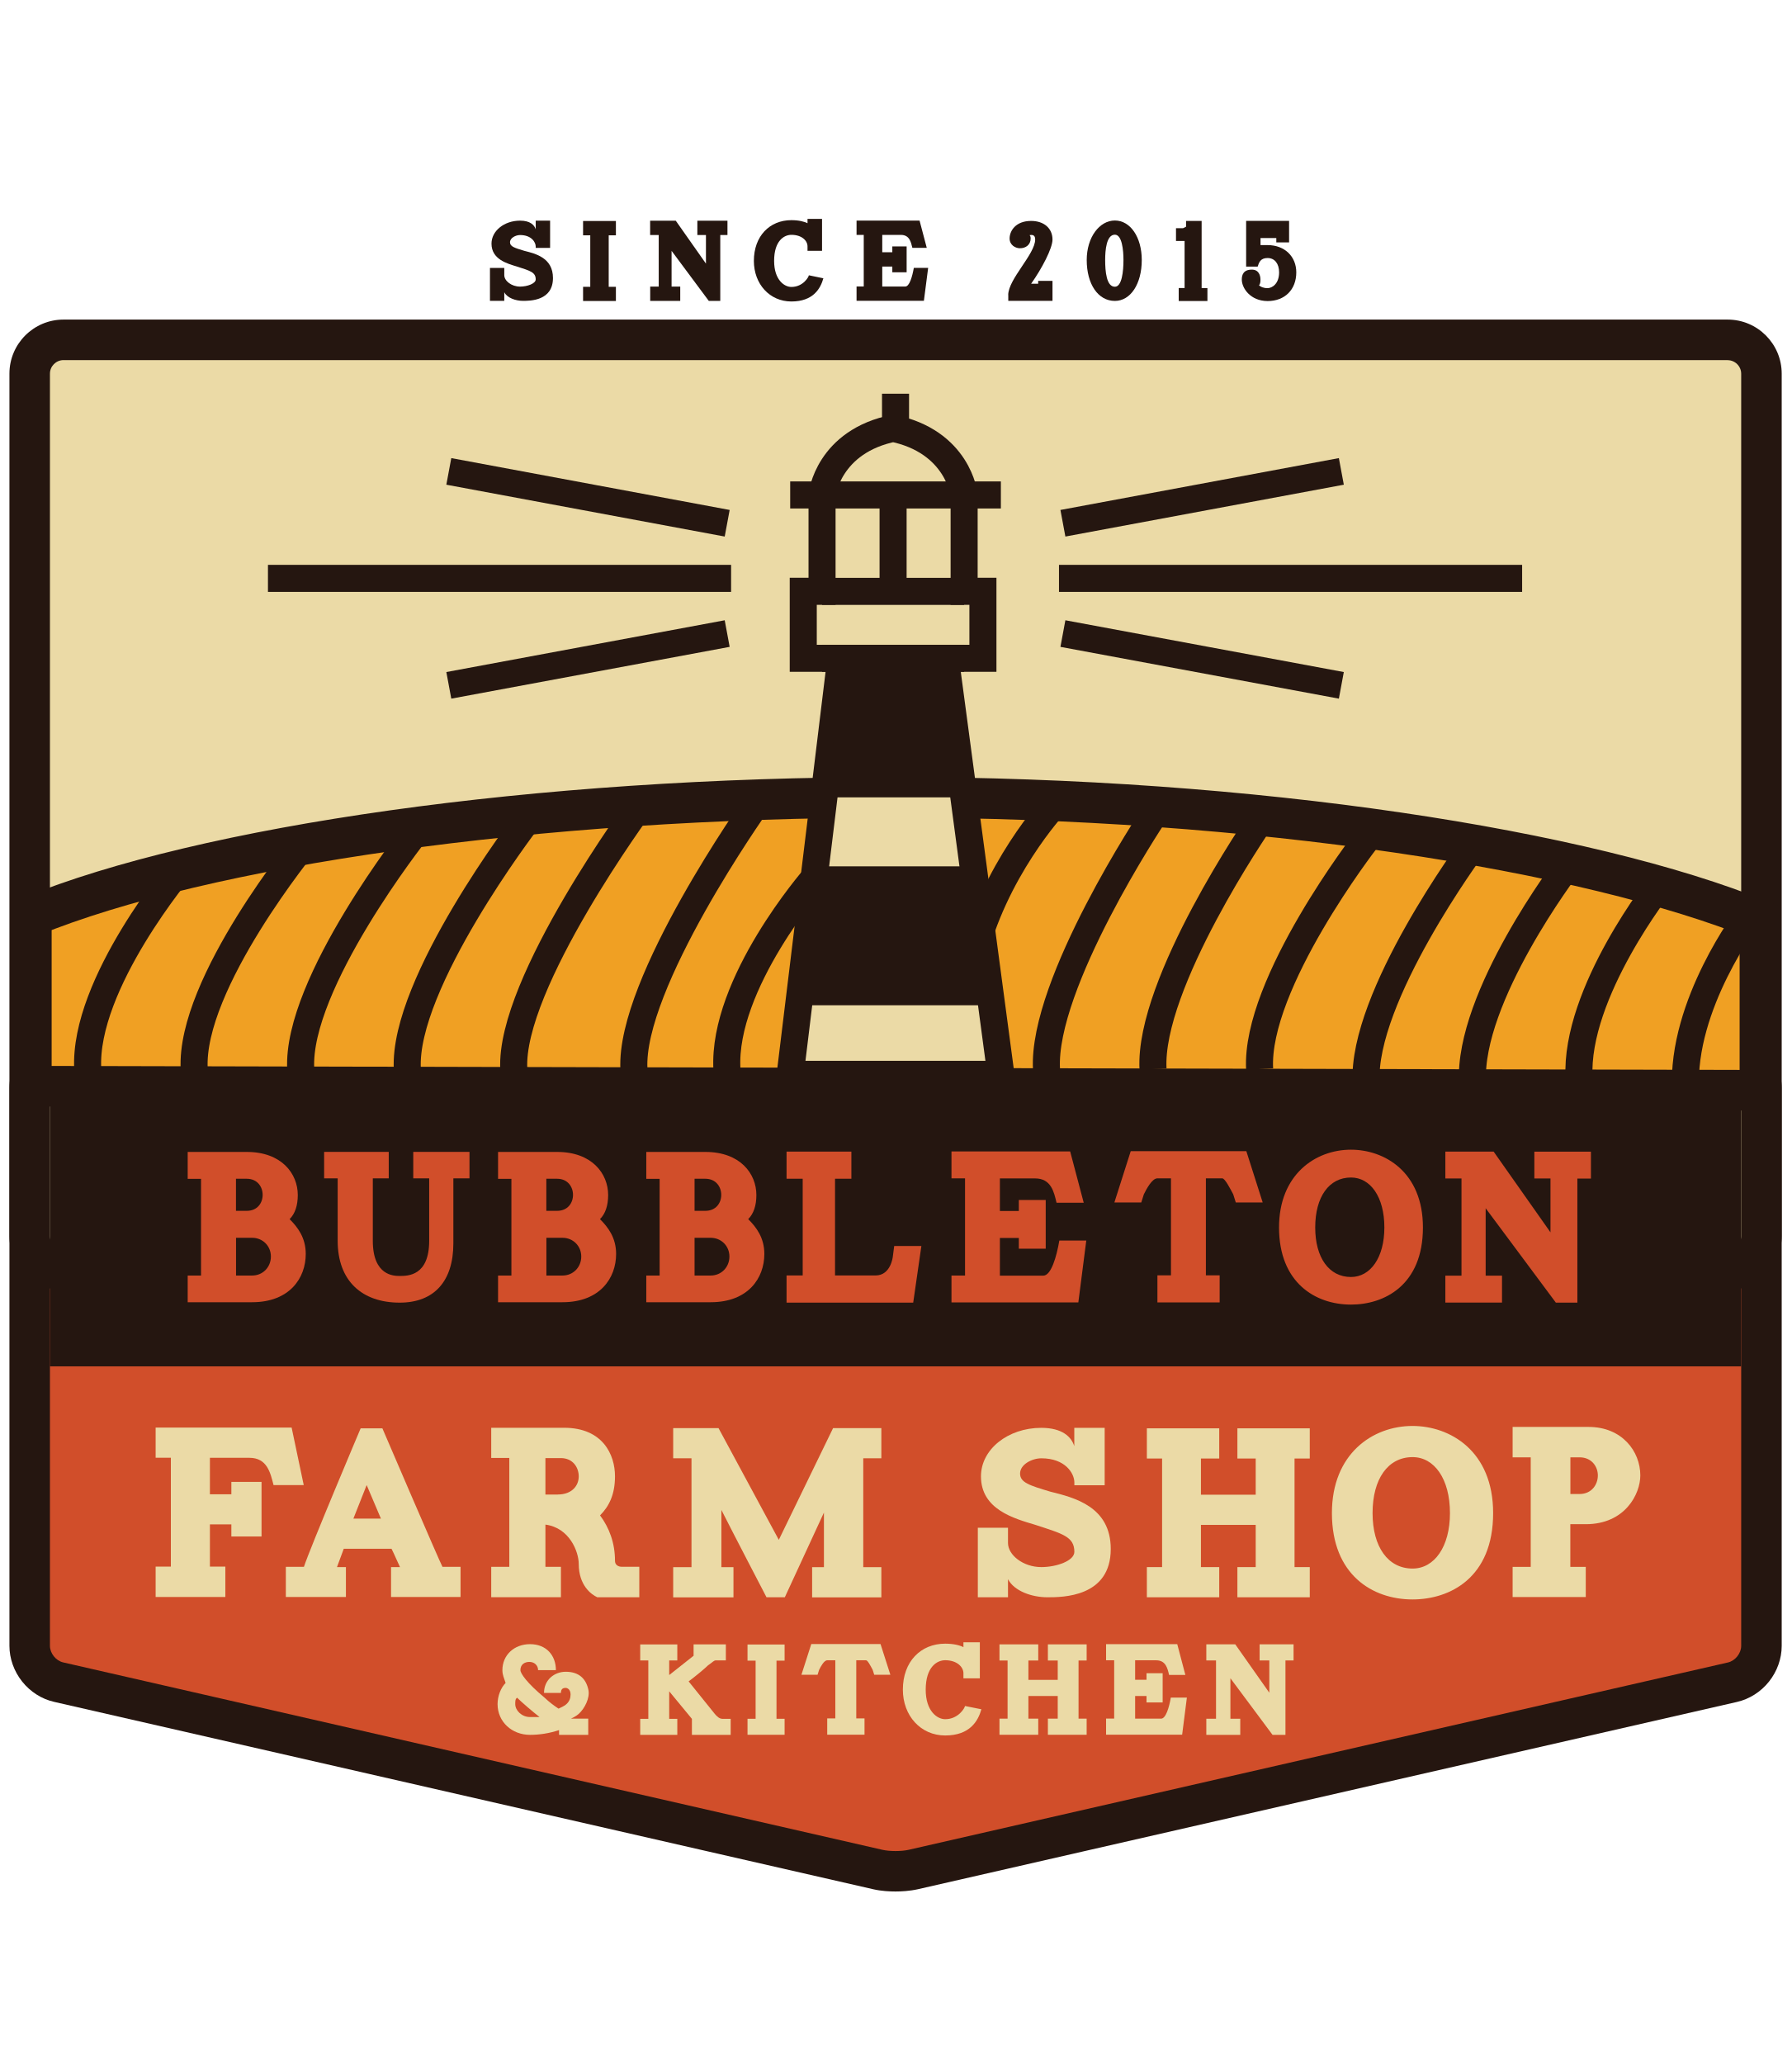
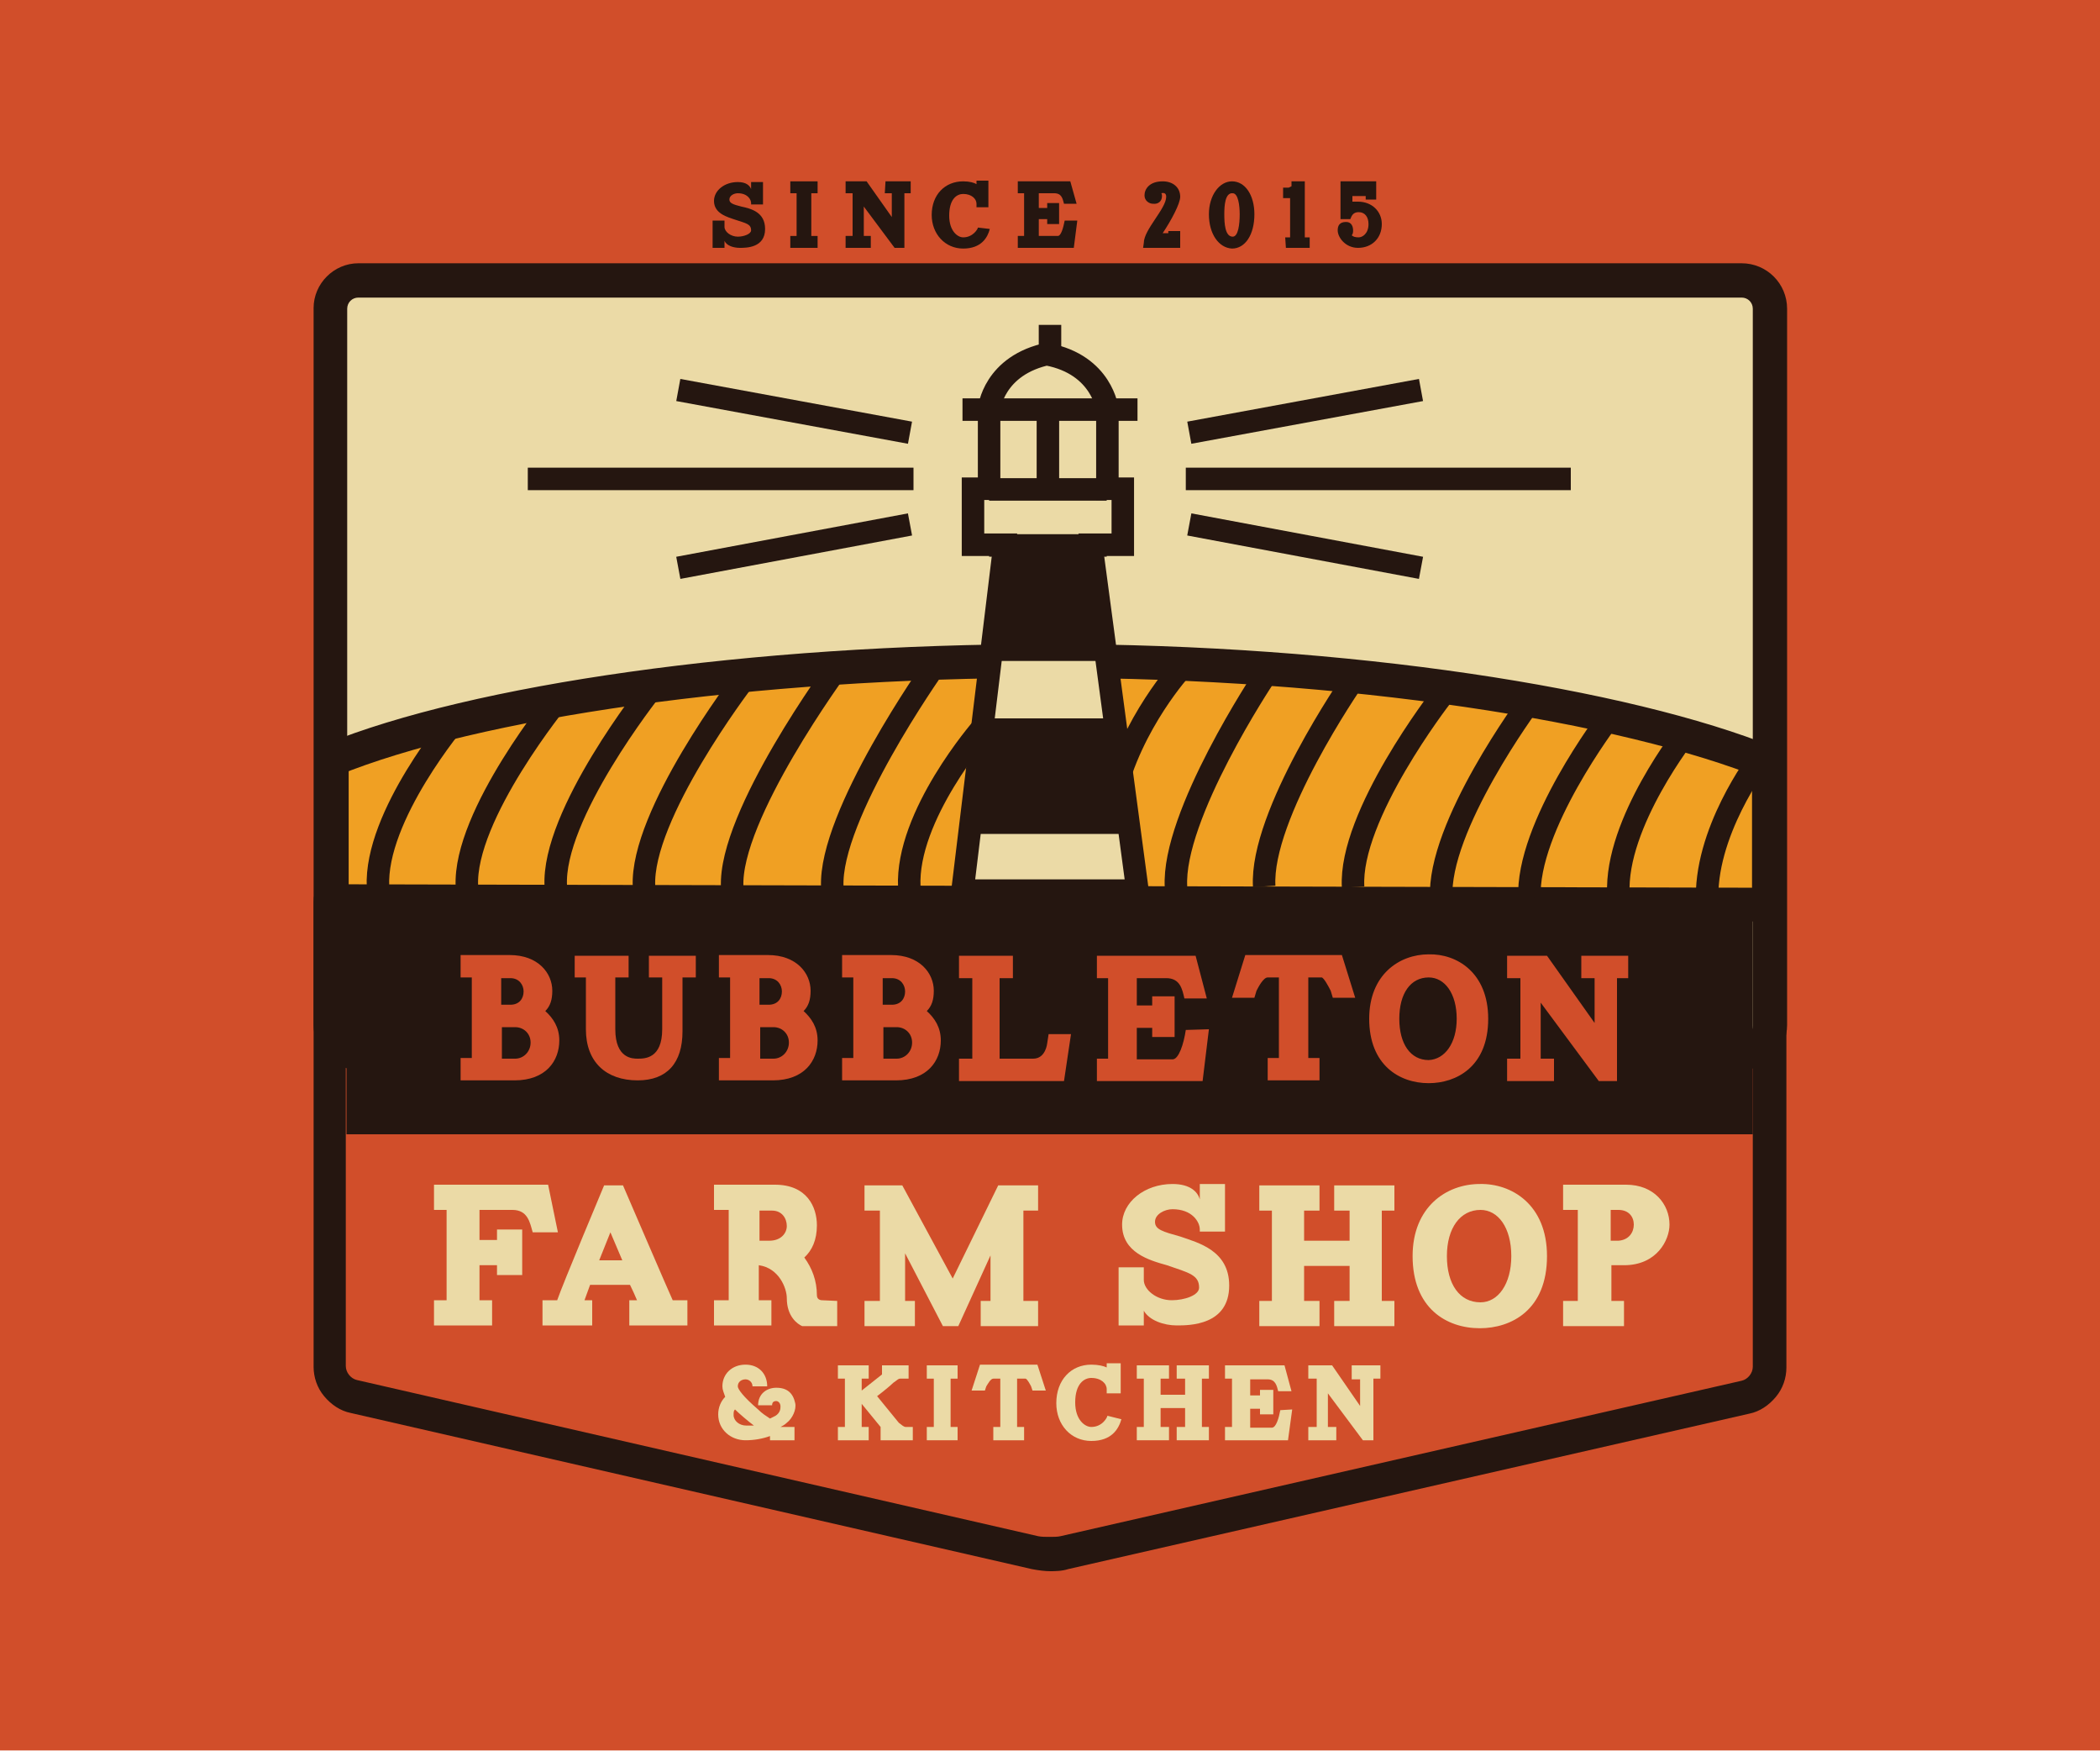
- <svg xmlns="http://www.w3.org/2000/svg" version="1.1" id="Layer_1" x="0px" y="0px" viewBox="0 0 2564.2 2954.1" style="enable-background:new 0 0 2564.2 2954.1;" xml:space="preserve">
+ <svg xmlns="http://www.w3.org/2000/svg" version="1.1" id="Layer_1" x="0px" y="0px" viewBox="0 0 300 250" style="enable-background:new 0 0 300 250;" xml:space="preserve">
  <style type="text/css">
	.st0{fill:#D14E2A;}
	.st1{fill:#251610;}
	.st2{fill:#EBDAA6;}
- 	.st3{fill:#F0A023;stroke:#251610;stroke-width:58.072;stroke-miterlimit:10;}
- 	.st4{fill:#EBDAA6;stroke:#251610;stroke-width:38.714;stroke-miterlimit:10;}
- 	.st5{fill:none;stroke:#251610;stroke-width:38.714;stroke-miterlimit:10;}
+ 	.st3{fill:#F0A023;stroke:#251610;stroke-width:4.819;stroke-miterlimit:10;}
+ 	.st4{fill:#EBDAA6;stroke:#251610;stroke-width:3.213;stroke-miterlimit:10;}
+ 	.st5{fill:none;stroke:#251610;stroke-width:3.213;stroke-miterlimit:10;}
</style>
+   <rect y="0" class="st0" width="300" height="250" />
  <g>
-     <path class="st0" d="M1282,2678.2c-6.6,0-16.3-0.4-25.3-2.5L83.9,2407.6c-23.6-5.4-41.4-27.7-41.4-52v-798.5   c0-26.7,21.7-48.4,48.4-48.4h2382.3c26.7,0,48.4,21.7,48.4,48.4v798.5c0,24.2-17.8,46.6-41.4,52l-1172.8,268.1   C1298.2,2677.7,1288.5,2678.2,1282,2678.2z" />
-     <path class="st1" d="M2473.2,1537.8c10.6,0,19.4,8.7,19.4,19.4v798.5c0,10.6-8.5,21.3-18.9,23.7l-1172.8,268.1   c-5.2,1.2-12,1.8-18.9,1.8c-6.8,0-13.7-0.6-18.9-1.8L90.4,2379.3c-10.4-2.4-18.9-13-18.9-23.7v-798.5c0-10.6,8.7-19.4,19.4-19.4   H2473.2 M2473.2,1479.7H90.9c-42.7,0-77.4,34.7-77.4,77.4v798.5c0,18.2,6.5,36.4,18.2,51.1c11.7,14.7,28,25.1,45.8,29.1   L1250.2,2704c11.7,2.7,23.8,3.2,31.8,3.2c8,0,20.1-0.6,31.8-3.2l1172.8-268.1c17.8-4.1,34.1-14.4,45.8-29.1   c11.7-14.7,18.2-32.9,18.2-51.1v-798.5C2550.6,1514.4,2515.9,1479.7,2473.2,1479.7L2473.2,1479.7z" />
-   </g>
-   <g>
-     <path class="st2" d="M90.9,1817.5c-26.7,0-48.4-21.7-48.4-48.4V534.8c0-26.7,21.7-48.4,48.4-48.4h2382.3   c26.7,0,48.4,21.7,48.4,48.4v1234.3c0,26.7-21.7,48.4-48.4,48.4H90.9z" />
-     <path class="st1" d="M2473.2,515.5c10.6,0,19.4,8.7,19.4,19.4v1234.3c0,10.6-8.7,19.4-19.4,19.4H90.9c-10.6,0-19.4-8.7-19.4-19.4   V534.8c0-10.6,8.7-19.4,19.4-19.4H2473.2 M2473.2,457.4H90.9c-42.7,0-77.4,34.7-77.4,77.4v1234.3c0,42.7,34.7,77.4,77.4,77.4   h2382.3c42.7,0,77.4-34.7,77.4-77.4V534.8C2550.6,492.1,2515.9,457.4,2473.2,457.4L2473.2,457.4z" />
-   </g>
-   <rect x="71.5" y="1537.8" class="st1" width="2421" height="417.8" />
-   <g>
-     <path class="st0" d="M437.7,1794.7c0,34.5-23.1,69.1-76.8,69.1h-92.2v-38.2h19.1v-138.4h-19.1v-38.5h84.5c50,0,73.1,31.1,73.1,61.7   c0,15.1-4,26.8-11.7,34.5C426.3,1756.5,437.7,1771.6,437.7,1794.7z M337.8,1687.1v45.9h15.4c15.4,0,22.8-11.4,22.8-22.8   s-7.4-23.1-22.8-23.1H337.8z M387.8,1798.4c0-15.1-11.7-26.8-26.8-26.8h-23.1v54c6.5,0,12.6,0,23.1,0   C376.1,1825.6,387.8,1813.8,387.8,1798.4z" />
-     <path class="st0" d="M591.6,1648.6h80.5v37.9h-23.1v93.1c0,53.7-27.1,84.8-76.8,84.8c-54,0-88.8-31.1-88.8-88.5v-89.4h-19.4v-37.9   h92.5v37.9h-22.8v89.4c0,50.3,30.5,50.3,38.5,50.3c11.7,0,42.2,0,42.2-50.3v-89.4c-4,0-22.8,0-22.8,0V1648.6z" />
-     <path class="st0" d="M882,1794.7c0,34.5-23.1,69.1-76.8,69.1h-92.2v-38.2h19.1v-138.4h-19.1v-38.5h84.5c50,0,73.1,31.1,73.1,61.7   c0,15.1-4,26.8-11.7,34.5C870.6,1756.5,882,1771.6,882,1794.7z M782.1,1687.1v45.9h15.4c15.4,0,22.8-11.4,22.8-22.8   s-7.4-23.1-22.8-23.1H782.1z M832.1,1798.4c0-15.1-11.7-26.8-26.8-26.8h-23.1v54c6.5,0,12.6,0,23.1,0   C820.4,1825.6,832.1,1813.8,832.1,1798.4z" />
-     <path class="st0" d="M1094.2,1794.7c0,34.5-23.1,69.1-76.8,69.1h-92.2v-38.2h19.1v-138.4h-19.1v-38.5h84.5   c50,0,73.1,31.1,73.1,61.7c0,15.1-4,26.8-11.7,34.5C1082.8,1756.5,1094.2,1771.6,1094.2,1794.7z M994.3,1687.1v45.9h15.4   c15.4,0,22.8-11.4,22.8-22.8s-7.4-23.1-22.8-23.1H994.3z M1044.2,1798.4c0-15.1-11.7-26.8-26.8-26.8h-23.1v54c6.5,0,12.6,0,23.1,0   C1032.5,1825.6,1044.2,1813.8,1044.2,1798.4z" />
-     <path class="st0" d="M1280.1,1783.3h38.9l-11.7,81.1h-181.3v-38.9h23.1v-138.4h-23.1v-38.9h92.8v38.9h-23.4v138.4h58   c21.9,0,24.7-26.8,24.7-26.8L1280.1,1783.3z" />
-     <path class="st0" d="M1555.1,1775.3l-11.4,88.8h-181.6v-38.5h19.4v-139.1h-19.4V1648H1532l19.4,73.4h-38.9   c-3.7-15.4-7.7-34.8-30.8-34.8h-50.3v46.6h27.1v-15.7h38.5v69.7h-38.5v-15.4h-27.1v54h62c11.4,0,19.1-27.1,23.1-50.3H1555.1z" />
-     <path class="st0" d="M1784.2,1647.6l23.4,73.4h-38.5l-3.7-11.7c-4-7.4-11.7-22.8-15.7-22.8h-23.4v138.8h19.7v38.8h-89.1v-38.8h19.4   v-138.8h-19.4c-7.7,0-15.7,15.4-19.4,22.8l-3.7,11.7h-38.5l23.4-73.4H1784.2z" />
-     <path class="st0" d="M2037,1756.8c0,82.6-55.2,110.4-103,110.4c-51.2,0-103-31.5-103-110.4c0-75.5,51.8-111.3,103-111.3   C1981.8,1645.5,2037,1677.2,2037,1756.8z M1981.8,1756.8c0-43.8-20-71.5-47.8-71.5c-31.5,0-51.2,27.8-51.2,71.5   c0,43.2,19.7,70.9,51.2,70.9C1961.8,1827.7,1981.8,1800,1981.8,1756.8z" />
-     <path class="st0" d="M2196.4,1648.3h81.1v38.5h-19.4v177.6h-30.8l-100.5-135.1v96.5c4,0,23.4,0,23.4,0v38.5h-81.1v-38.5h23.1   v-139.1h-23.1v-38.5h69.1l81.4,115.6v-77.1h-23.1V1648.3z" />
-   </g>
-   <g>
-     <path class="st2" d="M417.5,2043.3l17.3,82.2h-43.2c-4.5-17.3-9-39-34.5-39h-56.6v52.2h30.7V2121h43.2v78.1h-43.2v-17.3h-30.7v60.4   h22.1v43.5h-99.8v-43.5h21.8v-155.8h-21.8v-43.2H417.5z" />
-     <path class="st2" d="M547.4,2044.3c0,0,81.5,190,86,198.2h25.9v43.2h-99.5v-42.8h12.8c-4.1-8.6-7.6-17.3-12.1-26.2h-68.4l-9.7,26.2   h12.8v42.8h-86v-43.2h25.9c8.3-25.9,81.2-198.2,81.2-198.2h31.8H547.4z M545.3,2173.5l-20.4-48l-19,48H545.3z" />
-     <path class="st2" d="M915.2,2242.6v43.5h-60.1c-9-4.1-26.6-17.3-26.6-47.7c0-17.3-13.1-51.8-47.7-56.3v60.4H803v43.5h-99.8v-43.5   h25.9v-155.8h-25.9v-43.2h104.3c55.6,0,72.9,38.7,72.9,69.4c0,25.9-8.3,42.8-21.4,56c13.1,17.6,21.4,39.4,21.4,64.9   c0,8.6,9,8.6,9,8.6H915.2z M798.5,2139c20.4,0,30-12.8,30-25.9c0-13.1-8.6-26.2-25.6-26.2h-22.1v52.2H798.5z" />
-     <path class="st2" d="M1192.6,2044h69.1v43.2h-25.9v155.8h25.9v43.2h-99.1v-43.2h16.9v-78.1l-56,121.2h-26.2c0,0-47.3-90.8-64.6-125   v81.9h17.3v43.2h-86.3v-43.2h26.2v-155.8h-26.2V2044h64.9l86.3,159.9L1192.6,2044z" />
-     <path class="st2" d="M1590.1,2217c0,69.1-69.1,69.1-90.8,69.1s-47.3-8.6-56.3-25.9v25.9h-43.2v-99.5h43.2v21.8   c0,17.3,21.8,34.5,47.7,34.5c21.8,0,47.3-9,47.3-21.8c0-21.8-16.9-25.9-56-38.7c-30-9-77.7-21.8-77.7-69.4   c0-38.7,38.7-69.4,86.3-69.4c30.4,0,43.2,13.1,47.3,26.2v-26.2h43.5v82.2H1538v-4.1c0-12.8-12.8-34.5-47.3-34.5   c-13.1,0-30.4,8.6-30.4,21.8c0,12.8,13.1,16.9,43.2,25.9C1538,2143.5,1590.1,2156.2,1590.1,2217z" />
-     <path class="st2" d="M1771.4,2044.3H1875v43.2h-21.8v155.4h21.8v43.2h-103.6v-43.2h26.2v-60.4h-78.4v60.4h26.2v43.2h-103.6v-43.2   h21.8v-155.4h-21.8v-43.2h103.6v43.2h-26.2v51.8h78.4v-51.8h-26.2V2044.3z" />
-     <path class="st2" d="M2137.5,2165.6c0,92.6-61.8,123.6-115.4,123.6c-57.3,0-115.4-35.2-115.4-123.6c0-84.6,58-124.7,115.4-124.7   C2075.7,2040.9,2137.5,2076.5,2137.5,2165.6z M2075.7,2165.6c0-49-22.5-80.1-53.5-80.1c-35.2,0-57.3,31.1-57.3,80.1   c0,48.4,22.1,79.4,57.3,79.4C2053.3,2245,2075.7,2213.9,2075.7,2165.6z" />
-     <path class="st2" d="M2348.2,2111.7c0,26.6-21.8,69.8-78.1,69.8h-22.1v61.1h22.1v43.2h-104.7v-43.2h25.9v-156.8h-25.9v-43.5h108.8   C2322,2042.3,2348.2,2077.2,2348.2,2111.7z M2287.4,2111.7c0-12.8-9-25.9-26.2-25.9h-13.1v52.5h13.1   C2278.5,2138.3,2287.4,2124.8,2287.4,2111.7z" />
-   </g>
-   <g>
-     <path class="st2" d="M842.1,2459.7v23.3h-41.8c0-1.5,0-3.3,0-6.8c-13.7,4.6-27.9,6.8-41.6,6.8c-25.7,0-46.4-18.5-46.4-44   c0-11.5,4.6-23.3,11.5-30.3c-2.2-6.8-4.6-11.5-4.6-18.3c0-21.1,16.3-37.2,39.6-37.2s37,16.1,37,37.2h-25.5c0-7-5.5-11.8-12.4-11.8   c-6.5,0-12.9,3.3-12.9,11.8c0,4.6,9.2,18.3,34.6,39.4c7.2,6.8,13.1,11.1,20,15.7c4.6-2.2,7.4-3.5,9.2-4.8c6.8-4.8,8-10.9,8-15.5   c0-7.2-4.6-9.4-7-9.4c-4.6,0-6.8,2.2-6.8,7.2h-24.2c0-18.7,14.8-30.3,31.1-30.3c18.7,0,29.2,9.8,32.5,26.3   c2.2,11.3-5.4,26.3-13.9,34c-3.9,3.5-8.9,5.7-11.1,6.8H842.1z M772.4,2457.5c-9.1-7-25.3-20.9-32.2-27.7c-2.6,2.2-2.6,4.6-2.6,9.2   c0,9.2,9.4,18.5,21.1,18.5C763.3,2457.5,767.7,2457.5,772.4,2457.5z" />
-     <path class="st2" d="M1034.4,2460.1h11.6v22.9h-55.5v-22.9l-32.5-39.4v39.4h11.6v22.9h-53.1v-22.9h11.6v-83.6h-11.6v-22.9h53.1   v22.9H958v20.9l34.9-27.6v-16.3h46.2v22.9h-14.1c-3.3,0-4.4,2.4-11.5,7.2c-4.4,4.4-18.5,16.1-27.7,22.9l37.2,46.2   C1026.1,2456.5,1029.8,2460.1,1034.4,2460.1z" />
-     <path class="st2" d="M1070.1,2353.7h53.1v23.1h-11.6v83.2h11.6v22.9h-53.1v-22.9h11.6v-83.2h-11.6V2353.7z" />
-     <path class="st2" d="M1260.5,2353l14.1,44h-23.1l-2.2-7c-2.4-4.4-7-13.7-9.4-13.7h-14.1v83.2h11.8v23.3h-53.4v-23.3h11.6v-83.2   h-11.6c-4.6,0-9.4,9.2-11.6,13.7l-2.2,7h-23.1l14.1-44H1260.5z" />
-     <path class="st2" d="M1404.9,2446.4c-4.6,16.5-16.3,37.5-51.8,37.5c-35.1,0-60.6-28.3-60.6-65.6c0-40.1,25.5-65.8,60.6-65.8   c12,0,21.3,2.4,26.1,5v-7h23.5v51.6h-23.5v-7.2c0-9.2-9.4-18.7-26.1-18.7c-11.6,0-27.9,9.4-27.9,42.2c0,30.5,16.3,42.2,27.9,42.2   c19,0,28.3-16.5,28.3-18.9L1404.9,2446.4z" />
-     <path class="st2" d="M1500.1,2353.5h55.5v23.1H1544v83.2h11.6v23.1h-55.5v-23.1h14.1v-32.4h-42v32.4h14.1v23.1h-55.5v-23.1h11.6   v-83.2h-11.6v-23.1h55.5v23.1h-14.1v27.7h42v-27.7h-14.1V2353.5z" />
-     <path class="st2" d="M1699.1,2429.5l-6.8,53.3h-108.9v-23.1h11.6v-83.4h-11.6v-23.1h101.9l11.6,44h-23.3   c-2.2-9.2-4.6-20.9-18.5-20.9H1625v27.9h16.3v-9.4h23.1v41.8h-23.1v-9.2H1625v32.4h37.2c6.8,0,11.5-16.3,13.9-30.1H1699.1z" />
-     <path class="st2" d="M1803.2,2353.4h48.6v23.1h-11.6V2483h-18.5l-60.3-81v57.9c2.4,0,14.1,0,14.1,0v23.1h-48.6v-23.1h13.9v-83.4   h-13.9v-23.1h41.4l48.8,69.3v-46.2h-13.9V2353.4z" />
-   </g>
-   <path class="st3" d="M2519.4,1560.4v-243.2c-246.6-100.4-723.9-176-1239.1-176c-515.1,0-988.9,69.8-1235.4,170.2v243.2  L2519.4,1560.4z" />
-   <polyline class="st2" points="1131.2,1510.3 1429.7,1510.3 1390.7,1311.4 1159.9,1311.4 " />
-   <g>
-     <path class="st4" d="M1280.9,612.6c-95.9,18.7-104.1,95.8-104.1,95.8v137.9h-26.9v95.9h53.8l-72.5,595.5h301.6l-79.5-595.5h53.8   v-95.9h-26.9V708.4c0,0-8.2-77.1-104-95.8" />
-     <line class="st5" x1="1176.8" y1="846.4" x2="1380.2" y2="846.4" />
-     <line class="st5" x1="1131.2" y1="708.4" x2="1432.8" y2="708.4" />
-     <line class="st5" x1="1176.8" y1="942.2" x2="1380.2" y2="942.2" />
-     <line class="st5" x1="1282" y1="612.6" x2="1282" y2="563.5" />
-     <line class="st5" x1="1278.5" y1="708.4" x2="1278.5" y2="846.4" />
-     <polyline class="st1" points="1185.1,1141.2 1378.6,1141.2 1353.3,942.2 1203.7,942.2  " />
-     <polyline class="st1" points="1159.4,1438.8 1416.5,1438.8 1382.9,1239.9 1184.1,1239.9  " />
    <g>
+       <path class="st0" d="M150,221.9c-0.5,0-1.4,0-2.1-0.2l-97.3-22.2c-2-0.4-3.4-2.3-3.4-4.3v-66.3c0-2.2,1.8-4,4-4h197.7    c2.2,0,4,1.8,4,4v66.3c0,2-1.5,3.9-3.4,4.3l-97.3,22.2C151.3,221.9,150.5,221.9,150,221.9z" />
+       <path class="st1" d="M248.8,127.3c0.9,0,1.6,0.7,1.6,1.6v66.3c0,0.9-0.7,1.8-1.6,2l-97.3,22.2c-0.4,0.1-1,0.1-1.6,0.1    c-0.6,0-1.1,0-1.6-0.1l-97.3-22.3c-0.9-0.2-1.6-1.1-1.6-2v-66.3c0-0.9,0.7-1.6,1.6-1.6L248.8,127.3 M248.8,122.5H51.2    c-3.5,0-6.4,2.9-6.4,6.4v66.3c0,1.5,0.5,3,1.5,4.2c1,1.2,2.3,2.1,3.8,2.4l97.3,22.3c1,0.2,2,0.3,2.6,0.3s1.7,0,2.6-0.3l97.3-22.2    c1.5-0.3,2.8-1.2,3.8-2.4c1-1.2,1.5-2.7,1.5-4.2v-66.3C255.3,125.3,252.4,122.5,248.8,122.5L248.8,122.5z" />
+     </g>
+     <g>
+       <path class="st2" d="M51.2,150.5c-2.2,0-4-1.8-4-4V44.1c0-2.2,1.8-4,4-4h197.7c2.2,0,4,1.8,4,4v102.4c0,2.2-1.8,4-4,4L51.2,150.5    L51.2,150.5z" />
+       <path class="st1" d="M248.8,42.5c0.9,0,1.6,0.7,1.6,1.6v102.4c0,0.9-0.7,1.6-1.6,1.6H51.2c-0.9,0-1.6-0.7-1.6-1.6V44.1    c0-0.9,0.7-1.6,1.6-1.6L248.8,42.5 M248.8,37.6H51.2c-3.5,0-6.4,2.9-6.4,6.4v102.4c0,3.5,2.9,6.4,6.4,6.4h197.7    c3.5,0,6.4-2.9,6.4-6.4V44.1C255.3,40.5,252.4,37.6,248.8,37.6L248.8,37.6z" />
+     </g>
+     <rect x="49.5" y="127.3" class="st1" width="200.9" height="34.7" />
+     <g>
+       <path class="st0" d="M79.9,148.6c0,2.9-1.9,5.7-6.4,5.7h-7.7v-3.2h1.6v-11.5h-1.6v-3.2h7c4.1,0,6.1,2.6,6.1,5.1    c0,1.3-0.3,2.2-1,2.9C79,145.4,79.9,146.7,79.9,148.6z M71.6,139.7v3.8h1.3c1.3,0,1.9-0.9,1.9-1.9c0-0.9-0.6-1.9-1.9-1.9H71.6z     M75.8,148.9c0-1.3-1-2.2-2.2-2.2h-1.9v4.5c0.5,0,1,0,1.9,0C74.8,151.2,75.8,150.2,75.8,148.9z" />
+       <path class="st0" d="M92.7,136.5h6.7v3.1h-1.9v7.7c0,4.5-2.2,7-6.4,7c-4.5,0-7.4-2.6-7.4-7.3v-7.4h-1.6v-3.1h7.7v3.1h-1.9v7.4    c0,4.2,2.5,4.2,3.2,4.2c1,0,3.5,0,3.5-4.2v-7.4c-0.3,0-1.9,0-1.9,0L92.7,136.5L92.7,136.5z" />
+       <path class="st0" d="M116.8,148.6c0,2.9-1.9,5.7-6.4,5.7h-7.7v-3.2h1.6v-11.5h-1.6v-3.2h7c4.1,0,6.1,2.6,6.1,5.1    c0,1.3-0.3,2.2-1,2.9C115.9,145.4,116.8,146.7,116.8,148.6z M108.5,139.7v3.8h1.3c1.3,0,1.9-0.9,1.9-1.9c0-0.9-0.6-1.9-1.9-1.9    H108.5z M112.7,148.9c0-1.3-1-2.2-2.2-2.2h-1.9v4.5c0.5,0,1,0,1.9,0C111.7,151.2,112.7,150.2,112.7,148.9z" />
+       <path class="st0" d="M134.4,148.6c0,2.9-1.9,5.7-6.4,5.7h-7.7v-3.2h1.6v-11.5h-1.6v-3.2h7c4.1,0,6.1,2.6,6.1,5.1    c0,1.3-0.3,2.2-1,2.9C133.5,145.4,134.4,146.7,134.4,148.6z M126.1,139.7v3.8h1.3c1.3,0,1.9-0.9,1.9-1.9c0-0.9-0.6-1.9-1.9-1.9    H126.1z M130.3,148.9c0-1.3-1-2.2-2.2-2.2h-1.9v4.5c0.5,0,1,0,1.9,0C129.3,151.2,130.3,150.2,130.3,148.9z" />
+       <path class="st0" d="M149.8,147.7h3.2l-1,6.7h-15v-3.2h1.9v-11.5h-1.9v-3.2h7.7v3.2h-1.9v11.5h4.8c1.8,0,2-2.2,2-2.2L149.8,147.7z    " />
+       <path class="st0" d="M172.7,147l-0.9,7.4h-15.1v-3.2h1.6v-11.5h-1.6v-3.2h14.1l1.6,6.1h-3.2c-0.3-1.3-0.6-2.9-2.6-2.9h-4.2v3.9    h2.2v-1.3h3.2v5.8h-3.2v-1.3h-2.2v4.5h5.1c0.9,0,1.6-2.2,1.9-4.2L172.7,147L172.7,147z" />
+       <path class="st0" d="M191.7,136.4l1.9,6.1h-3.2l-0.3-1c-0.3-0.6-1-1.9-1.3-1.9h-1.9v11.5h1.6v3.2h-7.4v-3.2h1.6v-11.5h-1.6    c-0.6,0-1.3,1.3-1.6,1.9l-0.3,1H176l1.9-6.1H191.7z" />
+       <path class="st0" d="M212.6,145.5c0,6.9-4.6,9.2-8.5,9.2c-4.2,0-8.5-2.6-8.5-9.2c0-6.3,4.3-9.2,8.5-9.2    C208.1,136.2,212.6,138.9,212.6,145.5z M208.1,145.5c0-3.6-1.7-5.9-4-5.9c-2.6,0-4.2,2.3-4.2,5.9c0,3.6,1.6,5.9,4.2,5.9    C206.4,151.3,208.1,149,208.1,145.5z" />
+       <path class="st0" d="M225.9,136.5h6.7v3.2H231v14.7h-2.6l-8.3-11.2v8c0.3,0,1.9,0,1.9,0v3.2h-6.7v-3.2h1.9v-11.5h-1.9v-3.2h5.7    l6.8,9.6v-6.4h-1.9L225.9,136.5L225.9,136.5z" />
+     </g>
+     <g>
+       <path class="st2" d="M78.3,169.2l1.4,6.8h-3.6c-0.4-1.4-0.7-3.2-2.9-3.2h-4.7v4.3h2.5v-1.5h3.6v6.5h-3.6v-1.4h-2.5v5h1.8v3.6h-8.3    v-3.6h1.8v-12.9h-1.8v-3.6L78.3,169.2L78.3,169.2z" />
+       <path class="st2" d="M89,169.3c0,0,6.8,15.8,7.1,16.4h2.1v3.6h-8.3v-3.6h1.1c-0.3-0.7-0.6-1.4-1-2.2h-5.7l-0.8,2.2h1.1v3.6h-7.1    v-3.6h2.1c0.7-2.1,6.7-16.4,6.7-16.4H89L89,169.3z M88.9,180l-1.7-4l-1.6,4H88.9z" />
+       <path class="st2" d="M119.6,185.8v3.6h-5c-0.7-0.3-2.2-1.4-2.2-4c0-1.4-1.1-4.3-4-4.7v5h1.8v3.6H102v-3.6h2.1v-12.9H102v-3.6h8.7    c4.6,0,6,3.2,6,5.8c0,2.1-0.7,3.6-1.8,4.6c1.1,1.5,1.8,3.3,1.8,5.4c0,0.7,0.7,0.7,0.7,0.7L119.6,185.8L119.6,185.8z M109.9,177.2    c1.7,0,2.5-1.1,2.5-2.1c0-1.1-0.7-2.2-2.1-2.2h-1.8v4.3L109.9,177.2L109.9,177.2z" />
+       <path class="st2" d="M142.6,169.3h5.7v3.6h-2.1v12.9h2.1v3.6h-8.2v-3.6h1.4v-6.5l-4.6,10.1h-2.2c0,0-3.9-7.5-5.4-10.4v6.8h1.4v3.6    h-7.2v-3.6h2.2v-12.9h-2.2v-3.6h5.4l7.2,13.3L142.6,169.3z" />
+       <path class="st2" d="M175.6,183.6c0,5.7-5.7,5.7-7.5,5.7c-1.8,0-3.9-0.7-4.7-2.1v2.1h-3.6v-8.3h3.6v1.8c0,1.4,1.8,2.9,4,2.9    c1.8,0,3.9-0.7,3.9-1.8c0-1.8-1.4-2.1-4.6-3.2c-2.5-0.7-6.4-1.8-6.4-5.8c0-3.2,3.2-5.8,7.2-5.8c2.5,0,3.6,1.1,3.9,2.2v-2.2h3.6    v6.8h-3.6v-0.3c0-1.1-1.1-2.9-3.9-2.9c-1.1,0-2.5,0.7-2.5,1.8c0,1.1,1.1,1.4,3.6,2.1C171.2,177.5,175.6,178.6,175.6,183.6z" />
+       <path class="st2" d="M190.6,169.3h8.6v3.6h-1.8v12.9h1.8v3.6h-8.6v-3.6h2.2v-5h-6.5v5h2.2v3.6h-8.6v-3.6h1.8v-12.9h-1.8v-3.6h8.6    v3.6h-2.2v4.3h6.5v-4.3h-2.2V169.3z" />
+       <path class="st2" d="M221,179.4c0,7.7-5.1,10.3-9.6,10.3c-4.8,0-9.6-2.9-9.6-10.3c0-7,4.8-10.3,9.6-10.3    C215.9,169,221,172,221,179.4z M215.9,179.4c0-4.1-1.9-6.6-4.4-6.6c-2.9,0-4.8,2.6-4.8,6.6c0,4,1.8,6.6,4.8,6.6    C214,186,215.9,183.4,215.9,179.4z" />
+       <path class="st2" d="M238.5,174.9c0,2.2-1.8,5.8-6.5,5.8h-1.8v5.1h1.8v3.6h-8.7v-3.6h2.1v-13h-2.1v-3.6h9    C236.3,169.2,238.5,172,238.5,174.9z M233.4,174.9c0-1.1-0.7-2.1-2.2-2.1h-1.1v4.4h1.1C232.7,177.1,233.4,176,233.4,174.9z" />
+     </g>
+     <g>
+       <path class="st2" d="M113.5,203.8v1.9H110c0-0.1,0-0.3,0-0.6c-1.1,0.4-2.3,0.6-3.5,0.6c-2.1,0-3.9-1.5-3.9-3.7c0-1,0.4-1.9,1-2.5    c-0.2-0.6-0.4-1-0.4-1.5c0-1.8,1.4-3.1,3.3-3.1c1.9,0,3.1,1.3,3.1,3.1h-2.1c0-0.6-0.5-1-1-1c-0.5,0-1.1,0.3-1.1,1    c0,0.4,0.8,1.5,2.9,3.3c0.6,0.6,1.1,0.9,1.7,1.3c0.4-0.2,0.6-0.3,0.8-0.4c0.6-0.4,0.7-0.9,0.7-1.3c0-0.6-0.4-0.8-0.6-0.8    c-0.4,0-0.6,0.2-0.6,0.6h-2c0-1.6,1.2-2.5,2.6-2.5c1.6,0,2.4,0.8,2.7,2.2c0.2,0.9-0.4,2.2-1.2,2.8c-0.3,0.3-0.7,0.5-0.9,0.6    L113.5,203.8L113.5,203.8z M107.7,203.6c-0.8-0.6-2.1-1.7-2.7-2.3c-0.2,0.2-0.2,0.4-0.2,0.8c0,0.8,0.8,1.5,1.8,1.5    C107,203.6,107.3,203.6,107.7,203.6z" />
+       <path class="st2" d="M129.4,203.8h1v1.9h-4.6v-1.9l-2.7-3.3v3.3h1v1.9h-4.4v-1.9h1v-6.9h-1V195h4.4v1.9h-1v1.7l2.9-2.3V195h3.8    v1.9h-1.2c-0.3,0-0.4,0.2-1,0.6c-0.4,0.4-1.5,1.3-2.3,1.9l3.1,3.8C128.8,203.5,129.1,203.8,129.4,203.8z" />
+       <path class="st2" d="M132.4,195h4.4v1.9h-1v6.9h1v1.9h-4.4v-1.9h1v-6.9h-1V195z" />
+       <path class="st2" d="M148.2,194.9l1.2,3.7h-1.9l-0.2-0.6c-0.2-0.4-0.6-1.1-0.8-1.1h-1.2v6.9h1v1.9h-4.4v-1.9h1v-6.9h-1    c-0.4,0-0.8,0.8-1,1.1l-0.2,0.6h-1.9l1.2-3.7H148.2z" />
+       <path class="st2" d="M160.2,202.7c-0.4,1.4-1.4,3.1-4.3,3.1c-2.9,0-5-2.3-5-5.4c0-3.3,2.1-5.5,5-5.5c1,0,1.8,0.2,2.2,0.4v-0.6h2    v4.3h-2v-0.6c0-0.8-0.8-1.6-2.2-1.6c-1,0-2.3,0.8-2.3,3.5c0,2.5,1.4,3.5,2.3,3.5c1.6,0,2.3-1.4,2.3-1.6L160.2,202.7z" />
+       <path class="st2" d="M168.1,195h4.6v1.9h-1v6.9h1v1.9h-4.6v-1.9h1.2v-2.7h-3.5v2.7h1.2v1.9h-4.6v-1.9h1v-6.9h-1V195h4.6v1.9h-1.2    v2.3h3.5v-2.3h-1.2V195z" />
+       <path class="st2" d="M184.6,201.3l-0.6,4.4h-9v-1.9h1v-6.9h-1V195h8.5l1,3.7h-1.9c-0.2-0.8-0.4-1.7-1.5-1.7h-2.5v2.3h1.4v-0.8h1.9    v3.5h-1.9v-0.8h-1.4v2.7h3.1c0.6,0,1-1.4,1.2-2.5L184.6,201.3L184.6,201.3z" />
+       <path class="st2" d="M193.2,195h4v1.9h-1v8.8h-1.5l-5-6.7v4.8c0.2,0,1.2,0,1.2,0v1.9h-4v-1.9h1.2v-6.9h-1.2V195h3.4l4,5.8v-3.8    h-1.2V195z" />
+     </g>
+     <path class="st3" d="M252.7,129.2V109c-20.5-8.3-60.1-14.6-102.8-14.6c-42.7,0-82.1,5.8-102.5,14.1v20.2L252.7,129.2z" />
+     <polyline class="st2" points="137.5,125 162.3,125 159,108.5 139.9,108.5  " />
+     <g>
+       <path class="st4" d="M149.9,50.5c-8,1.6-8.6,7.9-8.6,7.9v11.4H139v8h4.5l-6,49.4h25l-6.6-49.4h4.5v-8h-2.2V58.5    c0,0-0.7-6.4-8.6-7.9" />
+       <line class="st5" x1="141.3" y1="69.9" x2="158.1" y2="69.9" />
+       <line class="st5" x1="137.5" y1="58.5" x2="162.5" y2="58.5" />
+       <line class="st5" x1="141.3" y1="77.9" x2="158.1" y2="77.9" />
+       <line class="st5" x1="150" y1="50.5" x2="150" y2="46.4" />
+       <line class="st5" x1="149.7" y1="58.5" x2="149.7" y2="69.9" />
+       <polyline class="st1" points="142,94.4 158,94.4 155.9,77.9 143.5,77.9   " />
+       <polyline class="st1" points="139.8,119.1 161.2,119.1 158.4,102.6 141.9,102.6   " />
      <g>
-         <line class="st5" x1="383.6" y1="827.8" x2="1046.6" y2="827.8" />
        <g>
-           <line class="st5" x1="642.5" y1="674.7" x2="1041" y2="748.9" />
-           <line class="st5" x1="1041" y1="906.8" x2="642.5" y2="980.9" />
+           <line class="st5" x1="75.4" y1="68.4" x2="130.5" y2="68.4" />
+           <g>
+             <line class="st5" x1="96.9" y1="55.7" x2="130" y2="61.8" />
+             <line class="st5" x1="130" y1="74.9" x2="96.9" y2="81.1" />
+           </g>
        </g>
-       </g>
-       <g>
-         <line class="st5" x1="2179" y1="827.8" x2="1516" y2="827.8" />
        <g>
-           <line class="st5" x1="1920.2" y1="674.7" x2="1521.6" y2="748.9" />
-           <line class="st5" x1="1521.6" y1="906.8" x2="1920.2" y2="980.9" />
+           <line class="st5" x1="224.4" y1="68.4" x2="169.4" y2="68.4" />
+           <g>
+             <line class="st5" x1="203" y1="55.7" x2="169.9" y2="61.8" />
+             <line class="st5" x1="169.9" y1="74.9" x2="203" y2="81.1" />
+           </g>
        </g>
      </g>
    </g>
-   </g>
-   <g>
-     <path class="st1" d="M791.6,397.9c0,32.7-32.7,32.7-43,32.7s-22.4-4.1-26.7-12.3v12.3h-20.5v-47.1h20.5v10.3   c0,8.2,10.3,16.4,22.6,16.4c10.3,0,22.4-4.3,22.4-10.3c0-10.3-8-12.3-26.5-18.3c-14.2-4.3-36.8-10.3-36.8-32.9   c0-18.3,18.3-32.9,40.9-32.9c14.4,0,20.5,6.2,22.4,12.4v-12.4h20.6v39h-20.6v-2c0-6.1-6.1-16.4-22.4-16.4   c-6.2,0-14.4,4.1-14.4,10.3c0,6.1,6.2,8,20.5,12.3C766.9,363.1,791.6,369.1,791.6,397.9z" />
-     <path class="st1" d="M834.7,316.3h47v20.5h-10.3v73.7h10.3v20.3h-47v-20.3H845v-73.7h-10.3V316.3z" />
-     <path class="st1" d="M998.4,315.9h43v20.5h-10.3v94.3h-16.4L961.4,359v51.2c2.1,0,12.4,0,12.4,0v20.5h-43v-20.5H943v-73.8h-12.3   v-20.5h36.7l43.2,61.4v-40.9h-12.3V315.9z" />
-     <path class="st1" d="M1178.7,398.3c-4.1,14.6-14.4,33.2-45.8,33.2c-31.1,0-53.7-25-53.7-58.1c0-35.5,22.6-58.3,53.7-58.3   c10.6,0,18.8,2.1,23.1,4.4v-6.2h20.8V359H1156v-6.4c0-8.2-8.3-16.5-23.1-16.5c-10.3,0-24.7,8.3-24.7,37.3c0,27,14.4,37.3,24.7,37.3   c16.9,0,25-14.6,25-16.7L1178.7,398.3z" />
-     <path class="st1" d="M1328.7,383.4l-6.1,47.1h-96.4v-20.5h10.3v-73.8h-10.3v-20.5h90.2l10.3,39h-20.6c-2-8.2-4.1-18.5-16.4-18.5   H1263V361h14.4v-8.3h20.5v37h-20.5v-8.2H1263v28.6h32.9c6.1,0,10.1-14.4,12.3-26.7H1328.7z" />
-     <path class="st1" d="M1443.3,422.3c0-22.8,38.6-58.6,38.6-79.5c0-5.9-3.1-7.2-8-6.2c1.6,1.6,1.5,3.6,1.5,5.1   c0,8-6.5,13.9-15.9,13.6c-5.7-0.2-14.4-4.4-14.2-14.4c0.2-10.3,8.5-24.7,30.8-24.7c18.3,0,30.6,10.5,30.6,26.7   c0,12.4-15.1,41.4-30.6,63.2h10.1v-4.1h20.5v28.6h-63.3V422.3z" />
-     <path class="st1" d="M1555.7,372.1c0-32.4,18.2-56.5,40.3-56.5c22.3,0,38.5,24.1,38.5,56.5c0,34.5-16.2,58.6-38.5,58.6   C1571.9,430.7,1555.7,406.6,1555.7,372.1z M1582.1,372.1c0,16.2,1.8,38.3,13.9,38.3c10.1,0,12.3-22.1,12.3-38.3   c0-14.1-2.1-36.2-12.3-36.2C1583.9,335.9,1582.1,358,1582.1,372.1z" />
-     <path class="st1" d="M1687.5,412.2h8.3v-67.3h-12.3v-18.3h10.1l4.3-2.1v-8.3h22.3v96.1h8.3v18.5h-41.1V412.2z" />
-     <path class="st1" d="M1777.7,400.1c0-6.7,2.3-14.2,14.4-14.2c9.8,0,12.3,8.2,12.3,14.2c0,2.1,0,6.2-2.1,8.2   c2.1,2.1,6.2,4.1,12.3,4.1c6.4,0,16.5-6.1,16.5-22.6c0-12.3-6.2-20.5-16.5-20.5c-10.1,0-12.3,6.2-14.2,12.3h-16.5v-65.5h61.5v30.8   h-18.3v-6.2h-22.6v10.1c4.1,0,6.2,0,10.1,0c24.7,0,41.1,16.5,41.1,39c0,24.7-16.4,41.1-41.1,41.1   C1790,430.8,1777.7,412.4,1777.7,400.1z" />
-   </g>
-   <path class="st5" d="M1082.1,1152c0,0-181.1,255.5-174.6,378.1" />
-   <path class="st5" d="M1212.5,1530.1" />
-   <path class="st5" d="M1348.1,1239.9" />
-   <g>
-     <path class="st5" d="M261.2,1239.9c0,0-142.1,167.7-135.6,290.3" />
-     <path class="st5" d="M438.4,1204.7c0,0-166.9,202.8-160.4,325.4" />
-     <path class="st5" d="M594.9,1191.4c0,0-170.9,216.2-164.4,338.8" />
-     <path class="st5" d="M753,1176.8c0,0-176.4,230.7-169.9,353.3" />
-     <path class="st5" d="M917.5,1152c0,0-188.4,255.5-182,378.1" />
-     <path class="st5" d="M1165.4,1256.8c0,0-131.3,150.7-124.8,273.3" />
-     <path class="st5" d="M1509.5,1152c0,0-88.1,94.8-117.8,223.3" />
-     <path class="st5" d="M1650.4,1168.8c0,0-158.8,238.8-152.3,361.4" />
-     <path class="st5" d="M1802.9,1176.8c0,0-158.8,230.7-152.3,353.3" />
-     <path class="st5" d="M1955.5,1202.6c0,0-158.8,204.9-152.3,327.5" />
-     <path class="st5" d="M2108,1212.3c0,0-158.8,214.6-152.3,337.2" />
-     <path class="st5" d="M2243.8,1239.9c0,0-142.3,187-135.8,309.6" />
-     <path class="st5" d="M2378.7,1263.6c0,0-124.6,156.8-118.2,279.4" />
-     <path class="st5" d="M2502.7,1311.4c0,0-96.1,126.2-89.7,248.8" />
+     <g>
+       <path class="st1" d="M109.3,32.7c0,2.7-2.7,2.7-3.6,2.7c-0.9,0-1.9-0.3-2.2-1v1h-1.7v-3.9h1.7v0.9c0,0.7,0.9,1.4,1.9,1.4    c0.9,0,1.9-0.4,1.9-0.9c0-0.9-0.7-1-2.2-1.5c-1.2-0.4-3.1-0.9-3.1-2.7c0-1.5,1.5-2.7,3.4-2.7c1.2,0,1.7,0.5,1.9,1v-1h1.7v3.2h-1.7    V29c0-0.5-0.5-1.4-1.9-1.4c-0.5,0-1.2,0.3-1.2,0.9c0,0.5,0.5,0.7,1.7,1C107.3,29.8,109.3,30.3,109.3,32.7z" />
+       <path class="st1" d="M112.9,25.9h3.9v1.7h-0.9v6.1h0.9v1.7h-3.9v-1.7h0.9v-6.1h-0.9V25.9z" />
+       <path class="st1" d="M126.5,25.9h3.6v1.7h-0.9v7.8h-1.4l-4.4-5.9v4.2c0.2,0,1,0,1,0v1.7h-3.6v-1.7h1v-6.1h-1v-1.7h3l3.6,5.1v-3.4    h-1L126.5,25.9L126.5,25.9z" />
+       <path class="st1" d="M141.4,32.7c-0.3,1.2-1.2,2.8-3.8,2.8c-2.6,0-4.5-2.1-4.5-4.8c0-2.9,1.9-4.8,4.5-4.8c0.9,0,1.6,0.2,1.9,0.4    v-0.5h1.7v3.8h-1.7v-0.5c0-0.7-0.7-1.4-1.9-1.4c-0.9,0-2,0.7-2,3.1c0,2.2,1.2,3.1,2,3.1c1.4,0,2.1-1.2,2.1-1.4L141.4,32.7z" />
+       <path class="st1" d="M153.9,31.5l-0.5,3.9h-8v-1.7h0.9v-6.1h-0.9v-1.7h7.5l0.9,3.2H152c-0.2-0.7-0.3-1.5-1.4-1.5h-2.2v2.1h1.2    v-0.7h1.7V32h-1.7v-0.7h-1.2v2.4h2.7c0.5,0,0.8-1.2,1-2.2H153.9z" />
+       <path class="st1" d="M163.4,34.7c0-1.9,3.2-4.9,3.2-6.6c0-0.5-0.3-0.6-0.7-0.5c0.1,0.1,0.1,0.3,0.1,0.4c0,0.7-0.5,1.2-1.3,1.1    c-0.5,0-1.2-0.4-1.2-1.2c0-0.9,0.7-2,2.6-2c1.5,0,2.5,0.9,2.5,2.2c0,1-1.3,3.4-2.5,5.2h0.8V33h1.7v2.4h-5.3L163.4,34.7L163.4,34.7    z" />
+       <path class="st1" d="M172.7,30.6c0-2.7,1.5-4.7,3.3-4.7c1.9,0,3.2,2,3.2,4.7c0,2.9-1.3,4.9-3.2,4.9    C174.1,35.4,172.7,33.4,172.7,30.6z M174.9,30.6c0,1.3,0.1,3.2,1.2,3.2c0.8,0,1-1.8,1-3.2c0-1.2-0.2-3-1-3    C175,27.5,174.9,29.4,174.9,30.6z" />
+       <path class="st1" d="M183.6,33.9h0.7v-5.6h-1v-1.5h0.8l0.4-0.2v-0.7h1.9v8h0.7v1.5h-3.4L183.6,33.9L183.6,33.9z" />
+       <path class="st1" d="M191.1,32.9c0-0.6,0.2-1.2,1.2-1.2c0.8,0,1,0.7,1,1.2c0,0.2,0,0.5-0.2,0.7c0.2,0.2,0.5,0.3,1,0.3    c0.5,0,1.4-0.5,1.4-1.9c0-1-0.5-1.7-1.4-1.7c-0.8,0-1,0.5-1.2,1h-1.4v-5.4h5.1v2.6h-1.5v-0.5h-1.9v0.8c0.3,0,0.5,0,0.8,0    c2,0,3.4,1.4,3.4,3.2c0,2-1.4,3.4-3.4,3.4C192.2,35.4,191.1,33.9,191.1,32.9z" />
+     </g>
+     <path class="st5" d="M133.4,95.3c0,0-15,21.2-14.5,31.4" />
+     <path class="st5" d="M144.2,126.6" />
+     <path class="st5" d="M155.5,102.6" />
+     <g>
+       <path class="st5" d="M65.3,102.6c0,0-11.8,13.9-11.3,24.1" />
+       <path class="st5" d="M80,99.6c0,0-13.8,16.8-13.3,27" />
+       <path class="st5" d="M93,98.5c0,0-14.2,17.9-13.6,28.1" />
+       <path class="st5" d="M106.1,97.3c0,0-14.6,19.1-14.1,29.3" />
+       <path class="st5" d="M119.7,95.3c0,0-15.6,21.2-15.1,31.4" />
+       <path class="st5" d="M140.3,104c0,0-10.9,12.5-10.4,22.7" />
+       <path class="st5" d="M168.9,95.3c0,0-7.3,7.9-9.8,18.5" />
+       <path class="st5" d="M180.6,96.7c0,0-13.2,19.8-12.6,30" />
+       <path class="st5" d="M193.2,97.3c0,0-13.2,19.1-12.6,29.3" />
+       <path class="st5" d="M205.9,99.5c0,0-13.2,17-12.6,27.2" />
+       <path class="st5" d="M218.5,100.3c0,0-13.2,17.8-12.6,28" />
+       <path class="st5" d="M229.8,102.6c0,0-11.8,15.5-11.3,25.7" />
+       <path class="st5" d="M241,104.5c0,0-10.3,13-9.8,23.2" />
+       <path class="st5" d="M251.3,108.5c0,0-8,10.5-7.4,20.6" />
+     </g>
  </g>
</svg>
